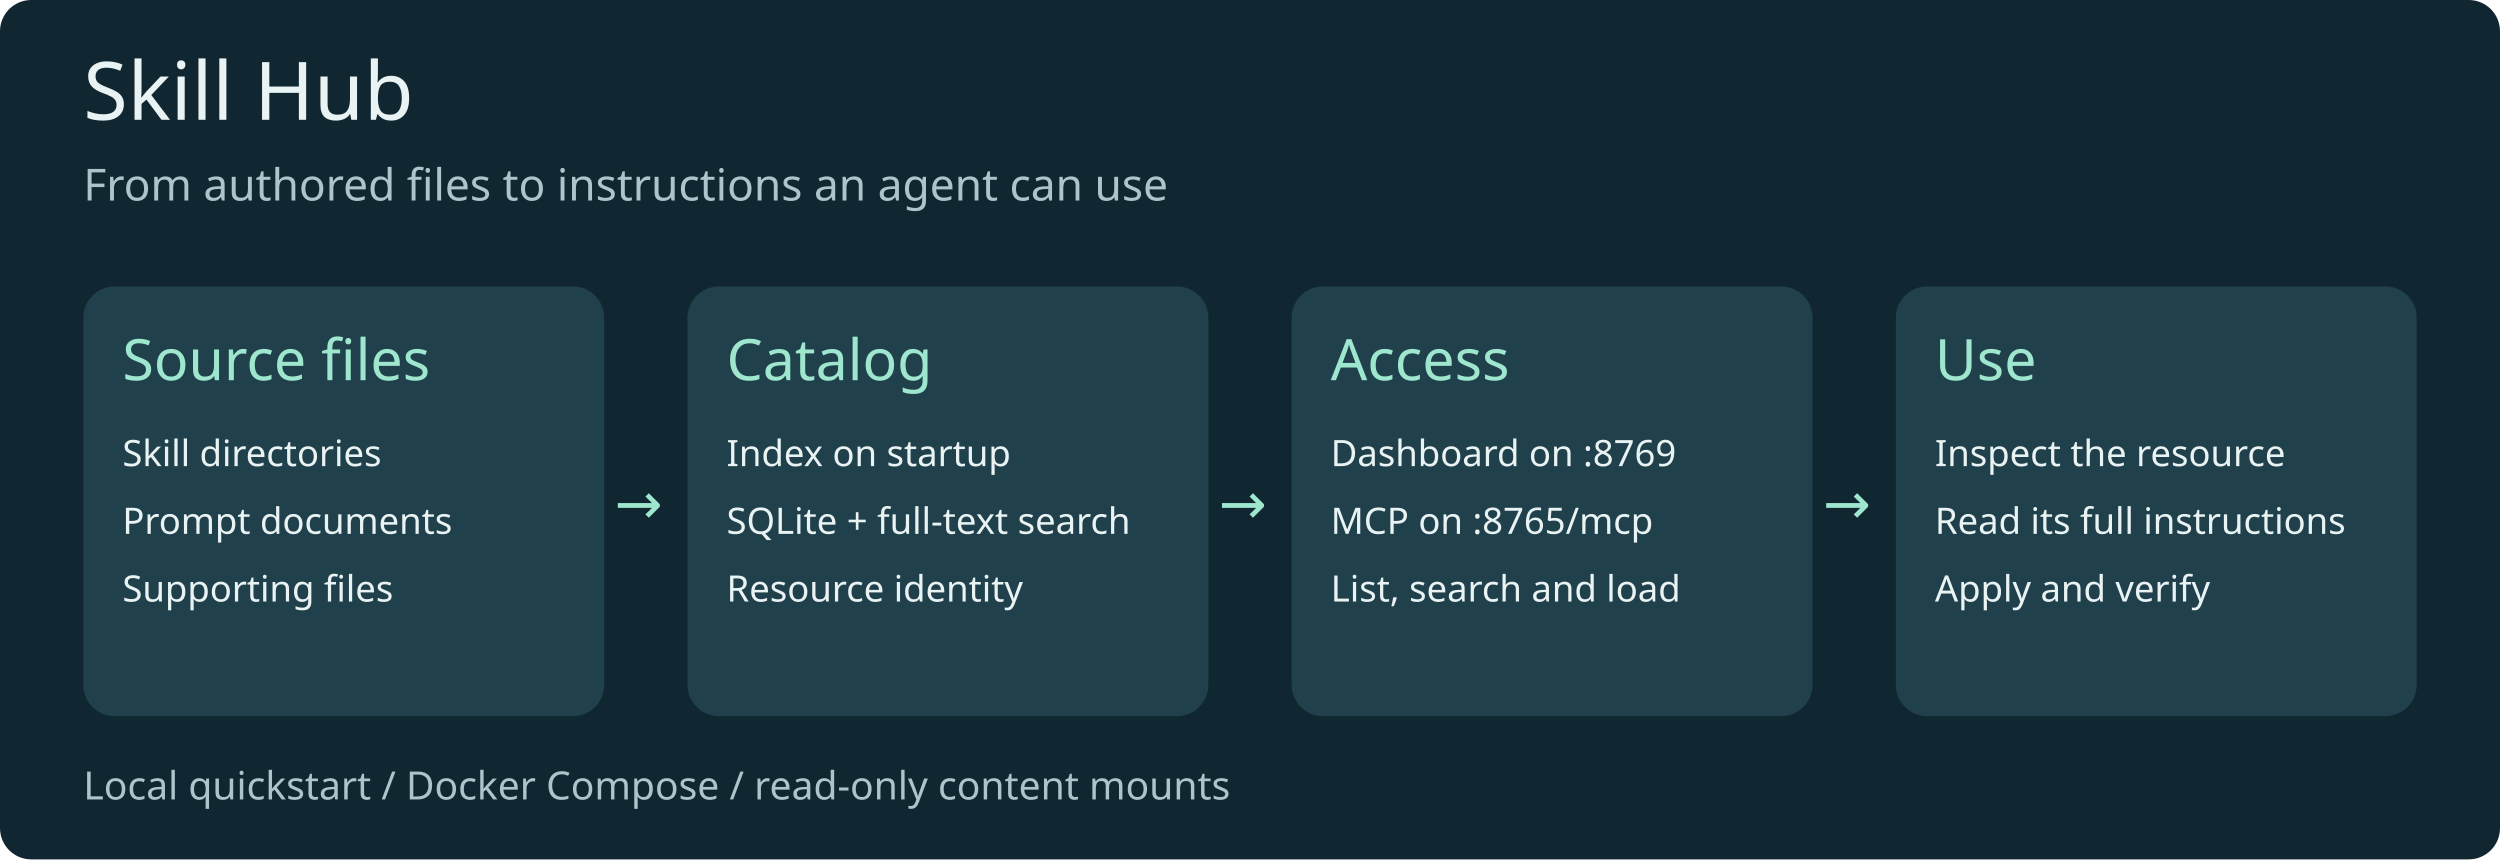
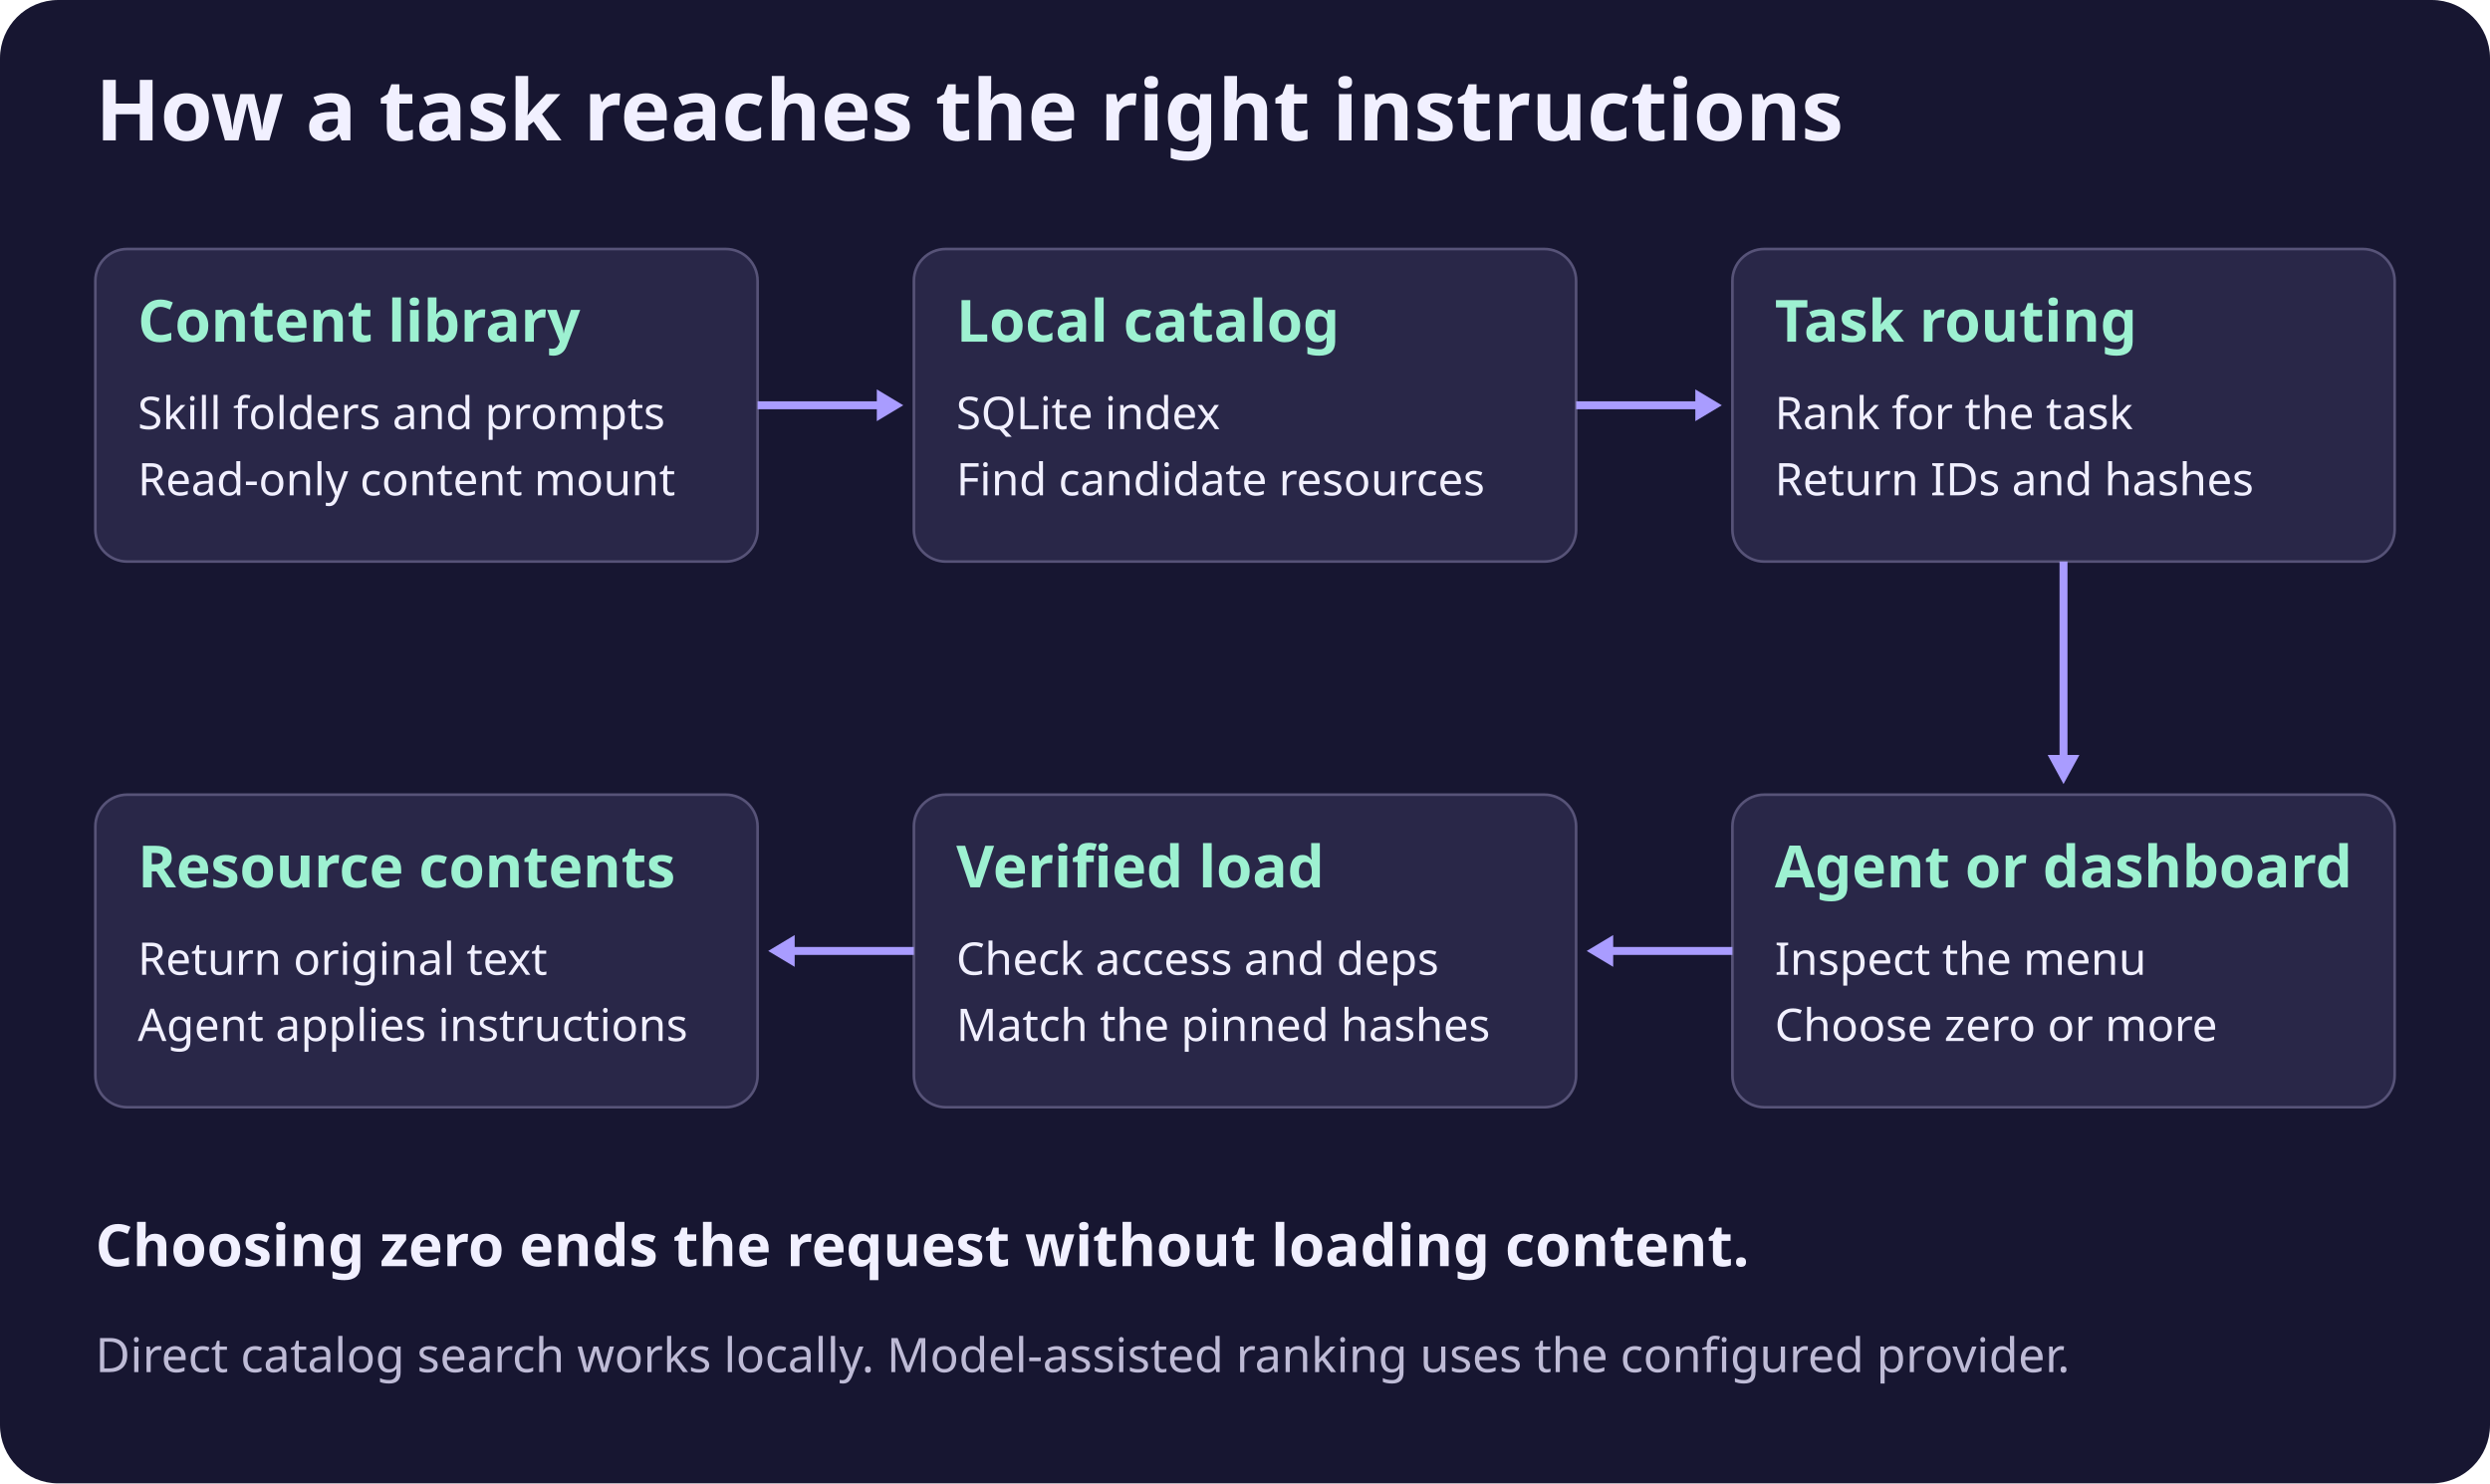
- <svg xmlns="http://www.w3.org/2000/svg" aria-labelledby="title desc" viewBox="0 0 960 330" role="img">
-   <rect x="0" y="0" width="960" height="330" rx="12" fill="#102631" />
-   <text font-family="system-ui, sans-serif" font-size="31" x="32" y="46" fill="#eaf3f3">Skill Hub</text>
-   <text font-family="system-ui, sans-serif" font-size="17" x="32" y="77" fill="#acc4ca">From authored files to instructions an agent can use</text>
-   <rect x="32" y="110" width="200" height="165" rx="12" fill="#20414c" />
-   <text font-family="system-ui, sans-serif" font-size="22" x="47" y="146" fill="#9fe6cf">Source files</text>
-   <text font-family="system-ui, sans-serif" font-size="14" x="47" y="179" fill="#eaf3f3">Skill directories</text>
-   <text font-family="system-ui, sans-serif" font-size="14" x="47" y="205" fill="#eaf3f3">Prompt documents</text>
-   <text font-family="system-ui, sans-serif" font-size="14" x="47" y="231" fill="#eaf3f3">Supporting files</text>
-   <text font-family="system-ui, sans-serif" font-size="22" x="236" y="201" fill="#9fe6cf">→</text>
-   <rect x="264" y="110" width="200" height="165" rx="12" fill="#20414c" />
-   <text font-family="system-ui, sans-serif" font-size="22" x="279" y="146" fill="#9fe6cf">Catalog</text>
-   <text font-family="system-ui, sans-serif" font-size="14" x="279" y="179" fill="#eaf3f3">Index on startup</text>
-   <text font-family="system-ui, sans-serif" font-size="14" x="279" y="205" fill="#eaf3f3">SQLite + full-text search</text>
-   <text font-family="system-ui, sans-serif" font-size="14" x="279" y="231" fill="#eaf3f3">Resource identity</text>
-   <text font-family="system-ui, sans-serif" font-size="22" x="468" y="201" fill="#9fe6cf">→</text>
-   <rect x="496" y="110" width="200" height="165" rx="12" fill="#20414c" />
-   <text font-family="system-ui, sans-serif" font-size="22" x="511" y="146" fill="#9fe6cf">Access</text>
-   <text font-family="system-ui, sans-serif" font-size="14" x="511" y="179" fill="#eaf3f3">Dashboard on :8769</text>
-   <text font-family="system-ui, sans-serif" font-size="14" x="511" y="205" fill="#eaf3f3">MCP on :8765/mcp</text>
-   <text font-family="system-ui, sans-serif" font-size="14" x="511" y="231" fill="#eaf3f3">List, search and load</text>
-   <text font-family="system-ui, sans-serif" font-size="22" x="700" y="201" fill="#9fe6cf">→</text>
-   <rect x="728" y="110" width="200" height="165" rx="12" fill="#20414c" />
-   <text font-family="system-ui, sans-serif" font-size="22" x="743" y="146" fill="#9fe6cf">Use</text>
-   <text font-family="system-ui, sans-serif" font-size="14" x="743" y="179" fill="#eaf3f3">Inspect the resource</text>
-   <text font-family="system-ui, sans-serif" font-size="14" x="743" y="205" fill="#eaf3f3">Read its full instructions</text>
-   <text font-family="system-ui, sans-serif" font-size="14" x="743" y="231" fill="#eaf3f3">Apply and verify</text>
-   <text font-family="system-ui, sans-serif" font-size="15" x="32" y="307" fill="#acc4ca">Local quickstart  /  Docker Compose  /  read-only content mounts</text>
+ <svg xmlns="http://www.w3.org/2000/svg" aria-labelledby="title desc" viewBox="0 0 940 560" role="img">
+   <rect width="940" height="560" rx="22" fill="#171631" />
+   <text x="36" y="53" font-family="system-ui, sans-serif" font-size="32" font-weight="650" fill="#f1f0ff">How a task reaches the right instructions</text>
+   <rect x="36" y="94" width="250" height="118" rx="12" fill="#292748" stroke="#575378" />
+   <text x="52" y="129" font-family="system-ui, sans-serif" font-size="22" font-weight="650" fill="#9df1d1">Content library</text>
+   <text x="52" y="162" font-family="system-ui, sans-serif" font-size="17" font-weight="400" fill="#f1f0ff">Skill folders and prompts</text>
+   <text x="52" y="187" font-family="system-ui, sans-serif" font-size="17" font-weight="400" fill="#f1f0ff">Read-only content mount</text>
+   <rect x="345" y="94" width="250" height="118" rx="12" fill="#292748" stroke="#575378" />
+   <text x="361" y="129" font-family="system-ui, sans-serif" font-size="22" font-weight="650" fill="#9df1d1">Local catalog</text>
+   <text x="361" y="162" font-family="system-ui, sans-serif" font-size="17" font-weight="400" fill="#f1f0ff">SQLite index</text>
+   <text x="361" y="187" font-family="system-ui, sans-serif" font-size="17" font-weight="400" fill="#f1f0ff">Find candidate resources</text>
+   <rect x="654" y="94" width="250" height="118" rx="12" fill="#292748" stroke="#575378" />
+   <text x="670" y="129" font-family="system-ui, sans-serif" font-size="22" font-weight="650" fill="#9df1d1">Task routing</text>
+   <text x="670" y="162" font-family="system-ui, sans-serif" font-size="17" font-weight="400" fill="#f1f0ff">Rank for the task</text>
+   <text x="670" y="187" font-family="system-ui, sans-serif" font-size="17" font-weight="400" fill="#f1f0ff">Return IDs and hashes</text>
+   <rect x="654" y="300" width="250" height="118" rx="12" fill="#292748" stroke="#575378" />
+   <text x="670" y="335" font-family="system-ui, sans-serif" font-size="22" font-weight="650" fill="#9df1d1">Agent or dashboard</text>
+   <text x="670" y="368" font-family="system-ui, sans-serif" font-size="17" font-weight="400" fill="#f1f0ff">Inspect the menu</text>
+   <text x="670" y="393" font-family="system-ui, sans-serif" font-size="17" font-weight="400" fill="#f1f0ff">Choose zero or more</text>
+   <rect x="345" y="300" width="250" height="118" rx="12" fill="#292748" stroke="#575378" />
+   <text x="361" y="335" font-family="system-ui, sans-serif" font-size="22" font-weight="650" fill="#9df1d1">Verified load</text>
+   <text x="361" y="368" font-family="system-ui, sans-serif" font-size="17" font-weight="400" fill="#f1f0ff">Check access and deps</text>
+   <text x="361" y="393" font-family="system-ui, sans-serif" font-size="17" font-weight="400" fill="#f1f0ff">Match the pinned hashes</text>
+   <rect x="36" y="300" width="250" height="118" rx="12" fill="#292748" stroke="#575378" />
+   <text x="52" y="335" font-family="system-ui, sans-serif" font-size="22" font-weight="650" fill="#9df1d1">Resource contents</text>
+   <text x="52" y="368" font-family="system-ui, sans-serif" font-size="17" font-weight="400" fill="#f1f0ff">Return original text</text>
+   <text x="52" y="393" font-family="system-ui, sans-serif" font-size="17" font-weight="400" fill="#f1f0ff">Agent applies instructions</text>
+   <path d="M 286 153 h 48" fill="none" stroke="#a99cff" stroke-width="3" />
+   <polygon points="331,147 341,153 331,159" fill="#a99cff" />
+   <path d="M 595 153 h 48" fill="none" stroke="#a99cff" stroke-width="3" />
+   <polygon points="640,147 650,153 640,159" fill="#a99cff" />
+   <path d="M 779 212 v 76" fill="none" stroke="#a99cff" stroke-width="3" />
+   <polygon points="773,285 779,296 785,285" fill="#a99cff" />
+   <path d="M 654 359 h -48" fill="none" stroke="#a99cff" stroke-width="3" />
+   <polygon points="609,353 599,359 609,365" fill="#a99cff" />
+   <path d="M 345 359 h -48" fill="none" stroke="#a99cff" stroke-width="3" />
+   <polygon points="300,353 290,359 300,365" fill="#a99cff" />
+   <text x="36" y="478" font-family="system-ui, sans-serif" font-size="22" font-weight="650" fill="#f1f0ff">Choosing zero ends the request without loading content.</text>
+   <text x="36" y="518" font-family="system-ui, sans-serif" font-size="18" font-weight="400" fill="#bebbd6">Direct catalog search works locally. Model-assisted ranking uses the configured provider.</text>
</svg>
